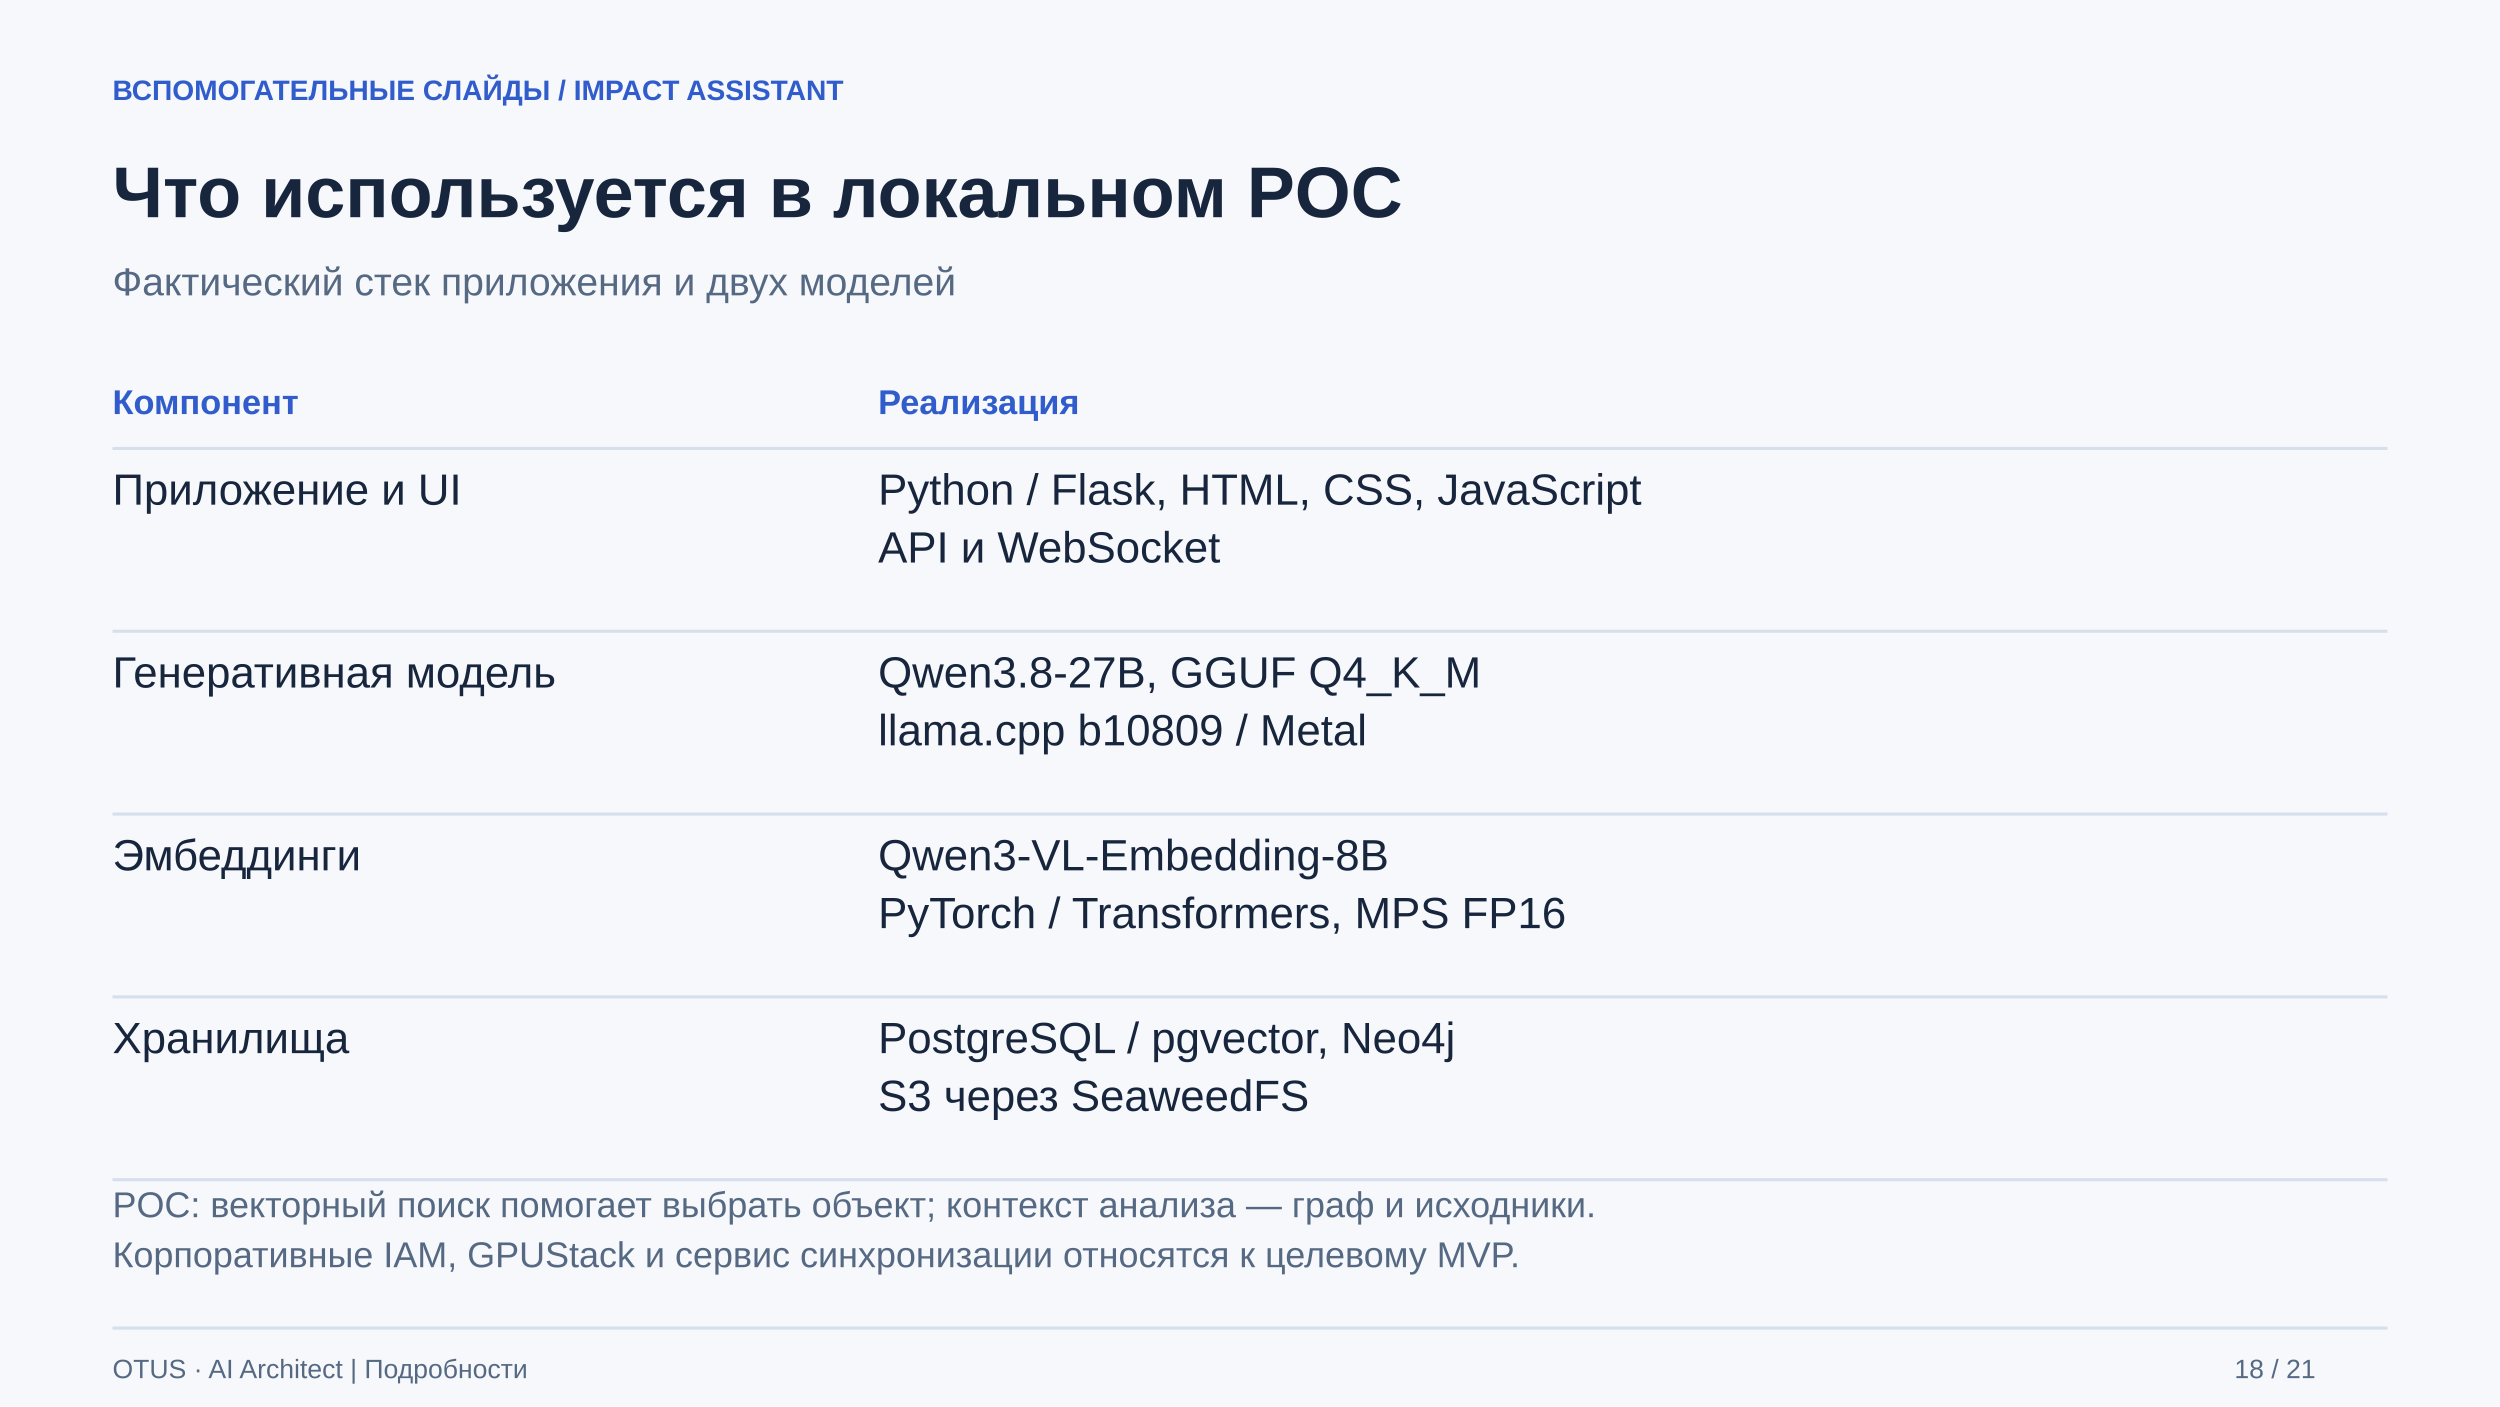
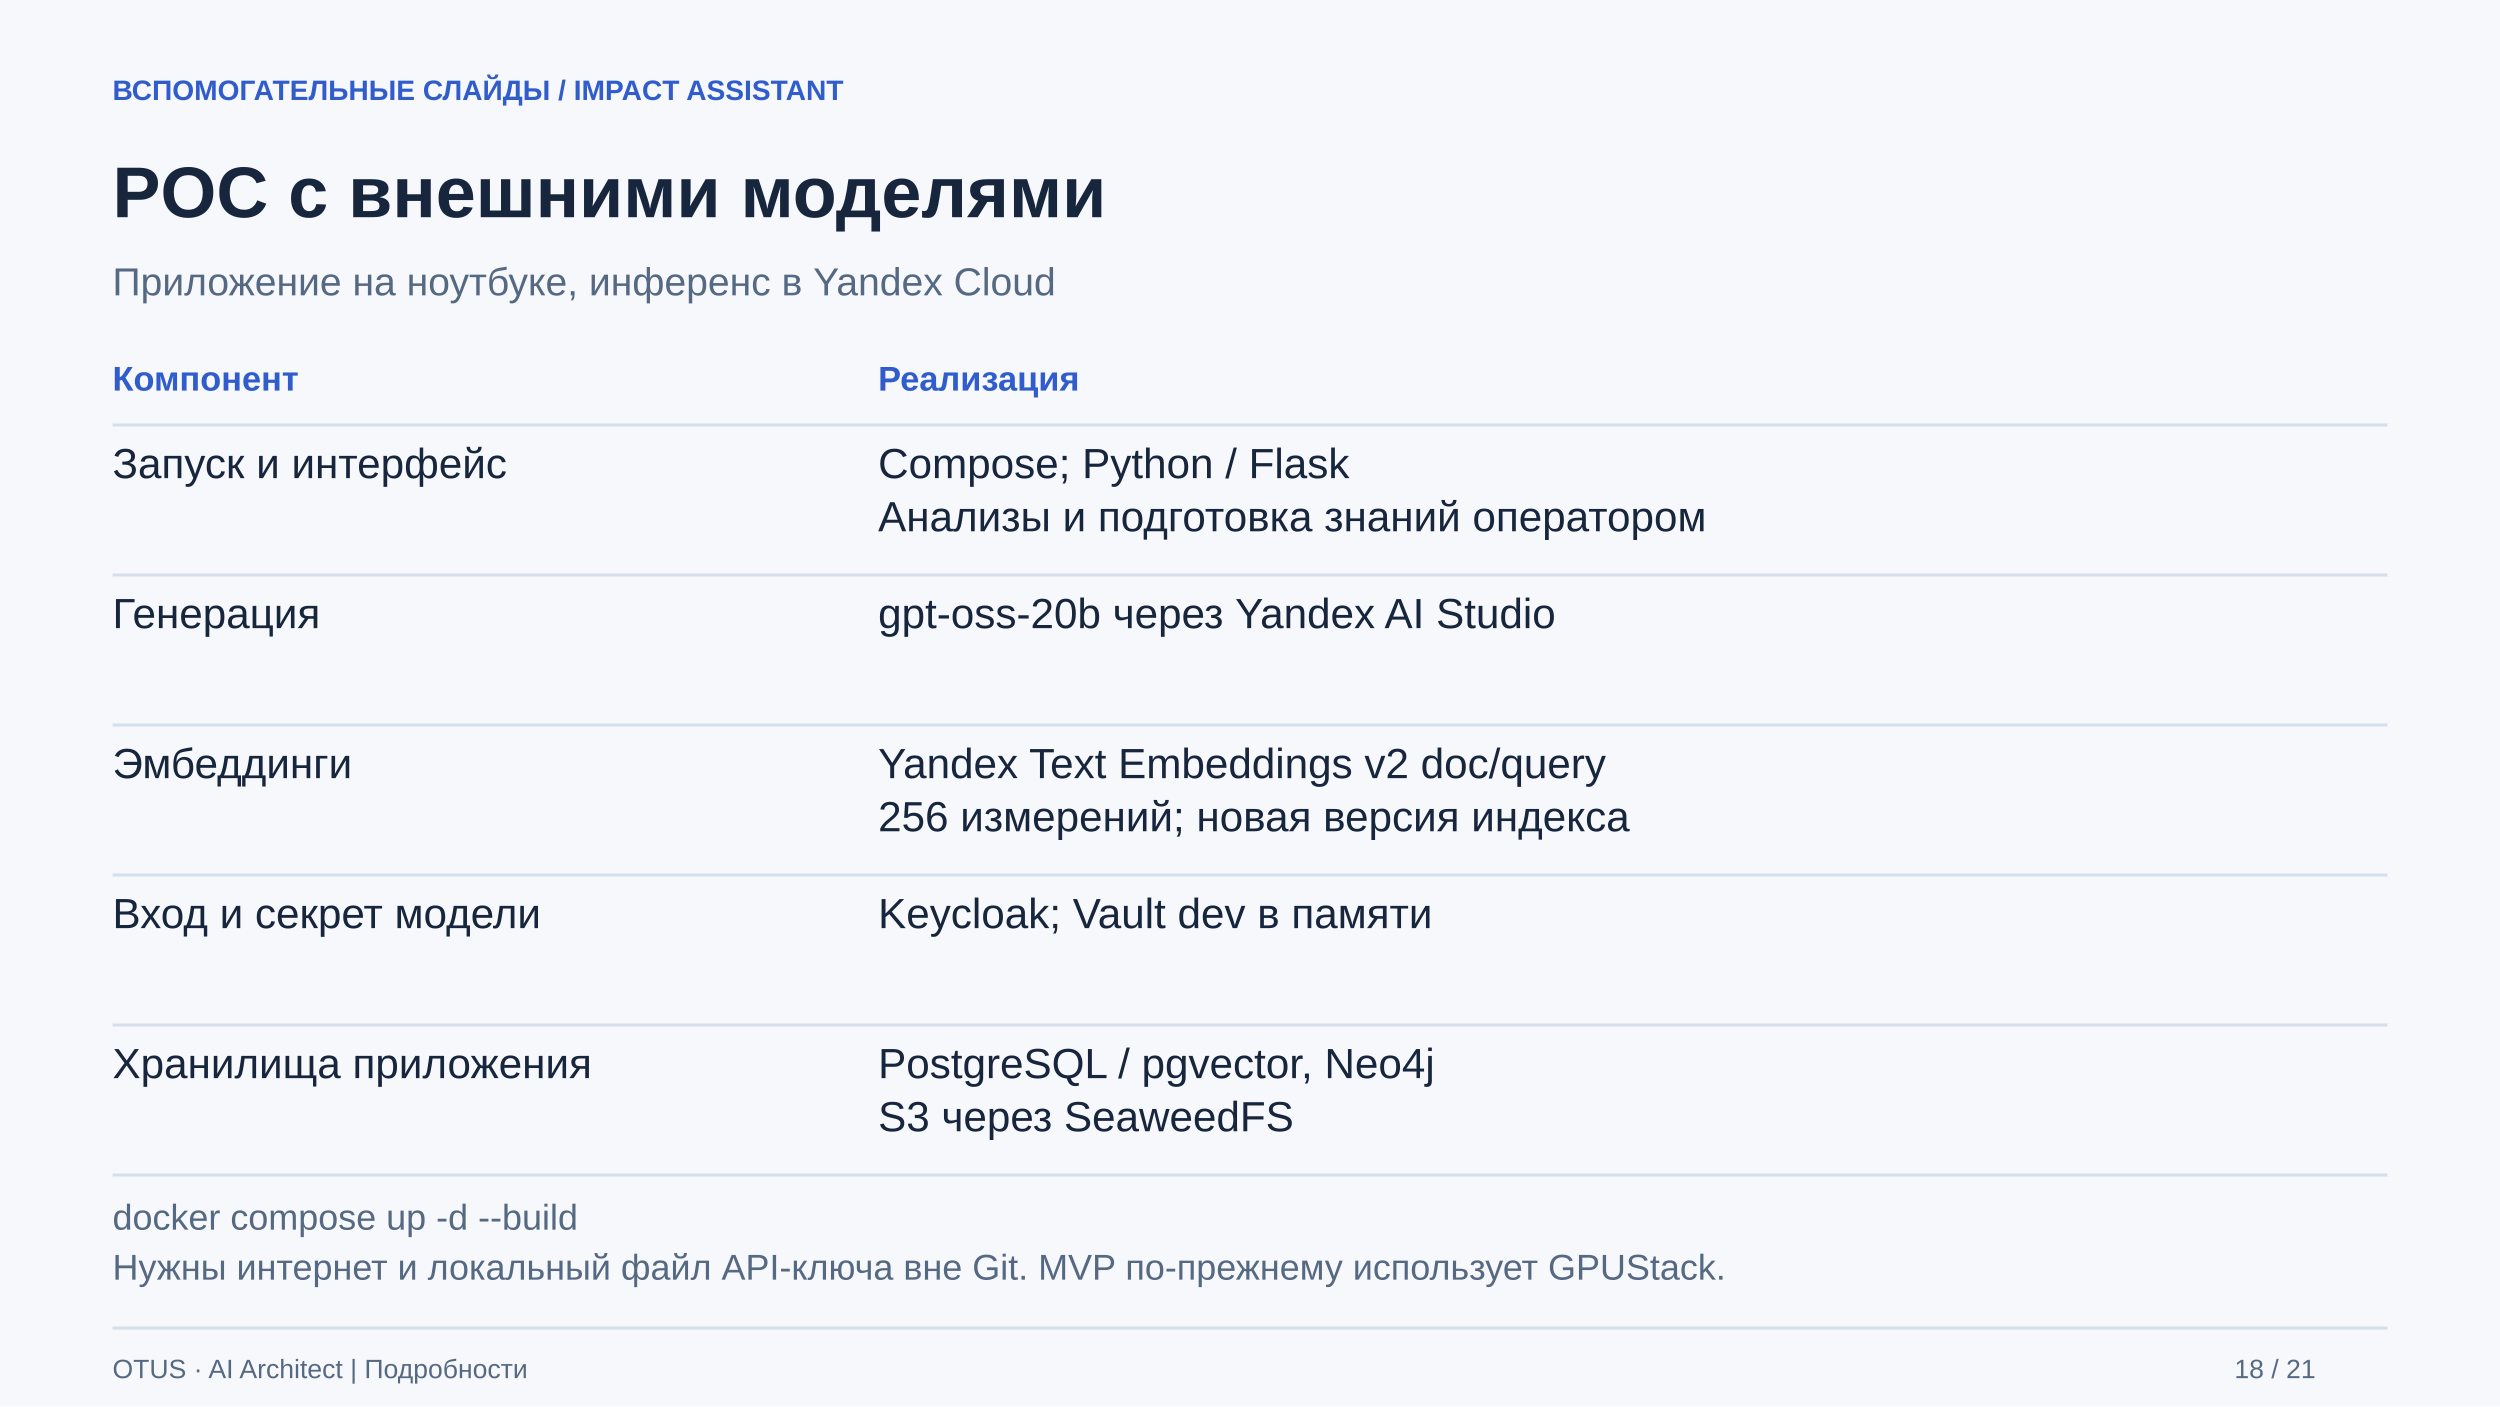
<svg xmlns="http://www.w3.org/2000/svg" width="1600" height="900" viewBox="0 0 1600 900" role="img" aria-labelledby="title desc">
  <defs>
    <marker id="arrow" markerWidth="10" markerHeight="10" refX="8" refY="5" orient="auto">
      <path d="M1 1L8 5L1 9Z" fill="#315CCB" />
    </marker>
  </defs>
  <g font-family="Arial, sans-serif">
    <rect width="1600" height="900" fill="#F6F8FC" />
    <text x="72" y="64" font-size="18" fill="#315CCB" font-weight="700">ВСПОМОГАТЕЛЬНЫЕ СЛАЙДЫ  /  IMPACT ASSISTANT</text>
-     <text x="72" y="139" font-size="46" fill="#17263D" font-weight="700">Что используется в локальном POC</text>
-     <text x="72" y="189" font-size="25" fill="#566983" font-weight="400">Фактический стек приложения и двух моделей</text>
-     <text x="72" y="265" font-size="22" fill="#315CCB" font-weight="700">Компонент</text>
-     <text x="562" y="265" font-size="22" fill="#315CCB" font-weight="700">Реализация</text>
-     <path d="M72 287h1456" stroke="#D6E0ED" stroke-width="2" />
-     <text x="72" y="323" font-size="28" fill="#17263D" font-weight="400">Приложение и UI</text>
-     <text x="562" y="323" font-size="28" fill="#17263D" font-weight="400">Python / Flask, HTML, CSS, JavaScript</text>
-     <text x="562" y="360" font-size="28" fill="#17263D" font-weight="400">API и WebSocket</text>
-     <path d="M72 404h1456" stroke="#D6E0ED" stroke-width="2" />
-     <text x="72" y="440" font-size="28" fill="#17263D" font-weight="400">Генеративная модель</text>
-     <text x="562" y="440" font-size="28" fill="#17263D" font-weight="400">Qwen3.8-27B, GGUF Q4_K_M</text>
-     <text x="562" y="477" font-size="28" fill="#17263D" font-weight="400">llama.cpp b10809 / Metal</text>
-     <path d="M72 521h1456" stroke="#D6E0ED" stroke-width="2" />
-     <text x="72" y="557" font-size="28" fill="#17263D" font-weight="400">Эмбеддинги</text>
-     <text x="562" y="557" font-size="28" fill="#17263D" font-weight="400">Qwen3-VL-Embedding-8B</text>
-     <text x="562" y="594" font-size="28" fill="#17263D" font-weight="400">PyTorch / Transformers, MPS FP16</text>
-     <path d="M72 638h1456" stroke="#D6E0ED" stroke-width="2" />
-     <text x="72" y="674" font-size="28" fill="#17263D" font-weight="400">Хранилища</text>
-     <text x="562" y="674" font-size="28" fill="#17263D" font-weight="400">PostgreSQL / pgvector, Neo4j</text>
-     <text x="562" y="711" font-size="28" fill="#17263D" font-weight="400">S3 через SeaweedFS</text>
-     <path d="M72 755h1456" stroke="#D6E0ED" stroke-width="2" />
-     <text x="72" y="779" font-size="23" fill="#566983" font-weight="400">POC: векторный поиск помогает выбрать объект; контекст анализа — граф и исходники.</text>
-     <text x="72" y="811" font-size="23" fill="#566983" font-weight="400">Корпоративные IAM, GPUStack и сервис синхронизации относятся к целевому MVP.</text>
+     <text x="72" y="139" font-size="46" fill="#17263D" font-weight="700">POC с внешними моделями</text>
+     <text x="72" y="189" font-size="25" fill="#566983" font-weight="400">Приложение на ноутбуке, инференс в Yandex Cloud</text>
+     <text x="72" y="250" font-size="22" fill="#315CCB" font-weight="700">Компонент</text>
+     <text x="562" y="250" font-size="22" fill="#315CCB" font-weight="700">Реализация</text>
+     <path d="M72 272h1456" stroke="#D6E0ED" stroke-width="2" />
+     <text x="72" y="306" font-size="27" fill="#17263D" font-weight="400">Запуск и интерфейс</text>
+     <text x="562" y="306" font-size="27" fill="#17263D" font-weight="400">Compose; Python / Flask</text>
+     <text x="562" y="340" font-size="27" fill="#17263D" font-weight="400">Анализы и подготовка знаний оператором</text>
+     <path d="M72 368h1456" stroke="#D6E0ED" stroke-width="2" />
+     <text x="72" y="402" font-size="27" fill="#17263D" font-weight="400">Генерация</text>
+     <text x="562" y="402" font-size="27" fill="#17263D" font-weight="400">gpt-oss-20b через Yandex AI Studio</text>
+     <path d="M72 464h1456" stroke="#D6E0ED" stroke-width="2" />
+     <text x="72" y="498" font-size="27" fill="#17263D" font-weight="400">Эмбеддинги</text>
+     <text x="562" y="498" font-size="27" fill="#17263D" font-weight="400">Yandex Text Embeddings v2 doc/query</text>
+     <text x="562" y="532" font-size="27" fill="#17263D" font-weight="400">256 измерений; новая версия индекса</text>
+     <path d="M72 560h1456" stroke="#D6E0ED" stroke-width="2" />
+     <text x="72" y="594" font-size="27" fill="#17263D" font-weight="400">Вход и секрет модели</text>
+     <text x="562" y="594" font-size="27" fill="#17263D" font-weight="400">Keycloak; Vault dev в памяти</text>
+     <path d="M72 656h1456" stroke="#D6E0ED" stroke-width="2" />
+     <text x="72" y="690" font-size="27" fill="#17263D" font-weight="400">Хранилища приложения</text>
+     <text x="562" y="690" font-size="27" fill="#17263D" font-weight="400">PostgreSQL / pgvector, Neo4j</text>
+     <text x="562" y="724" font-size="27" fill="#17263D" font-weight="400">S3 через SeaweedFS</text>
+     <path d="M72 752h1456" stroke="#D6E0ED" stroke-width="2" />
+     <text x="72" y="787" font-size="23" fill="#566983" font-weight="400">docker compose up -d --build</text>
+     <text x="72" y="819" font-size="23" fill="#566983" font-weight="400">Нужны интернет и локальный файл API-ключа вне Git. MVP по-прежнему использует GPUStack.</text>
    <path d="M72 850h1456" stroke="#D6E0ED" stroke-width="2" />
    <text x="72" y="882" font-size="17" fill="#566983" font-weight="400">OTUS · AI Architect   |   Подробности</text>
    <text x="1430" y="882" font-size="17" fill="#566983" font-weight="400">18 / 21</text>
  </g>
</svg>
